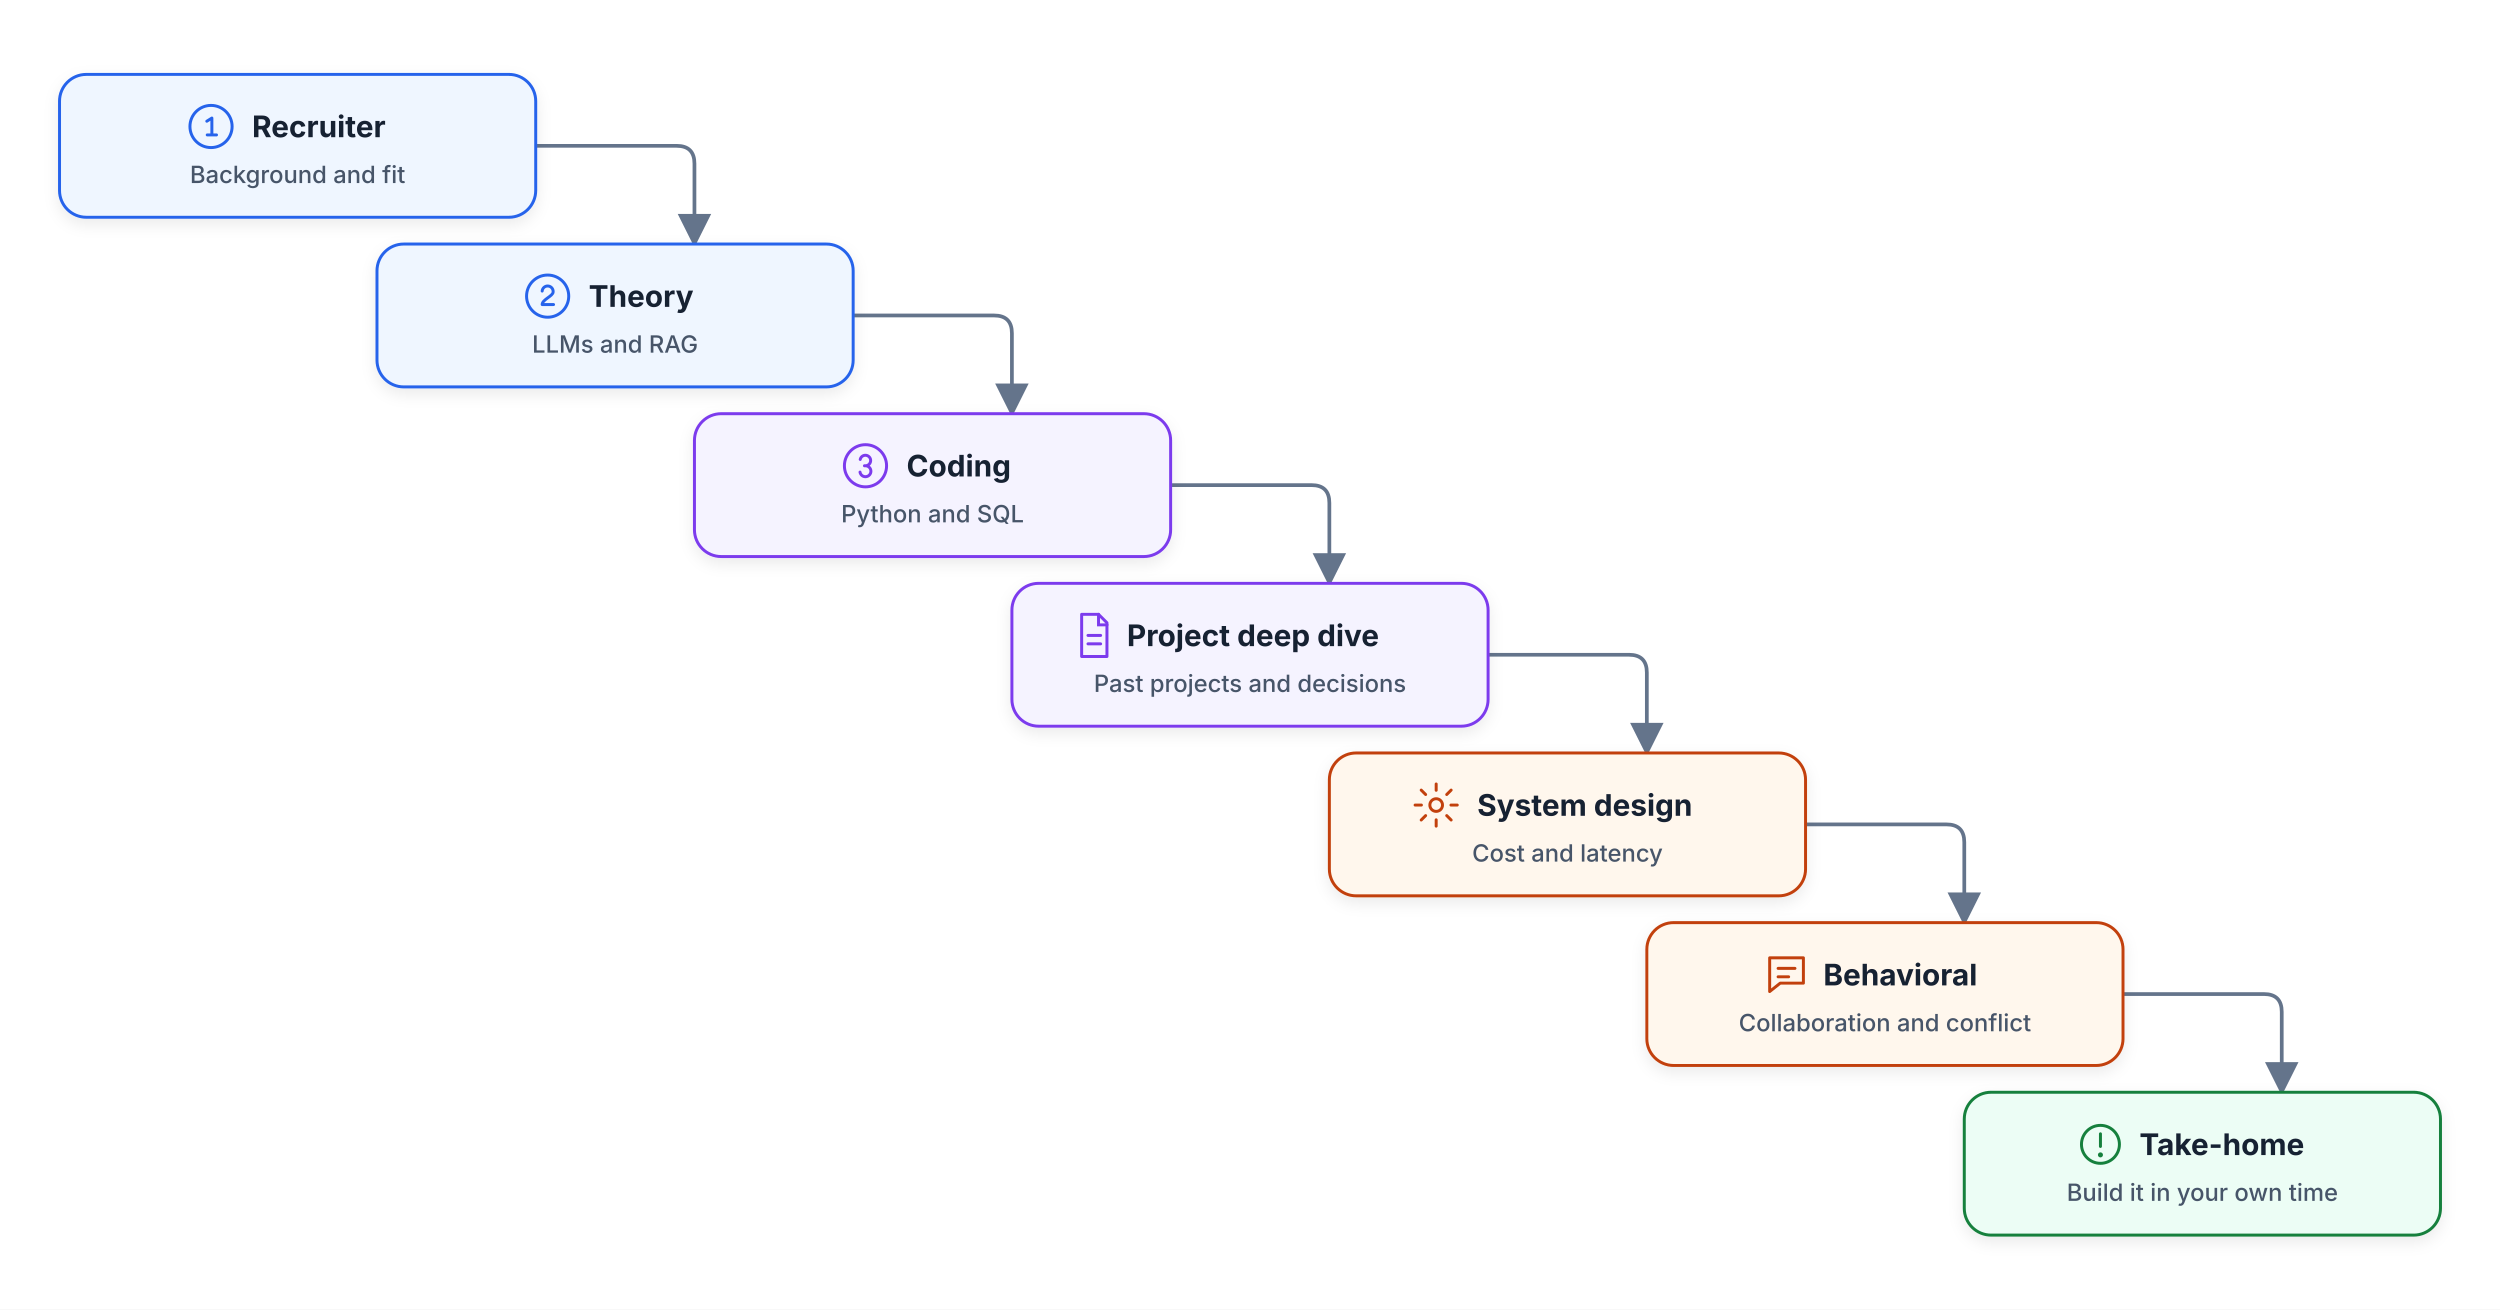
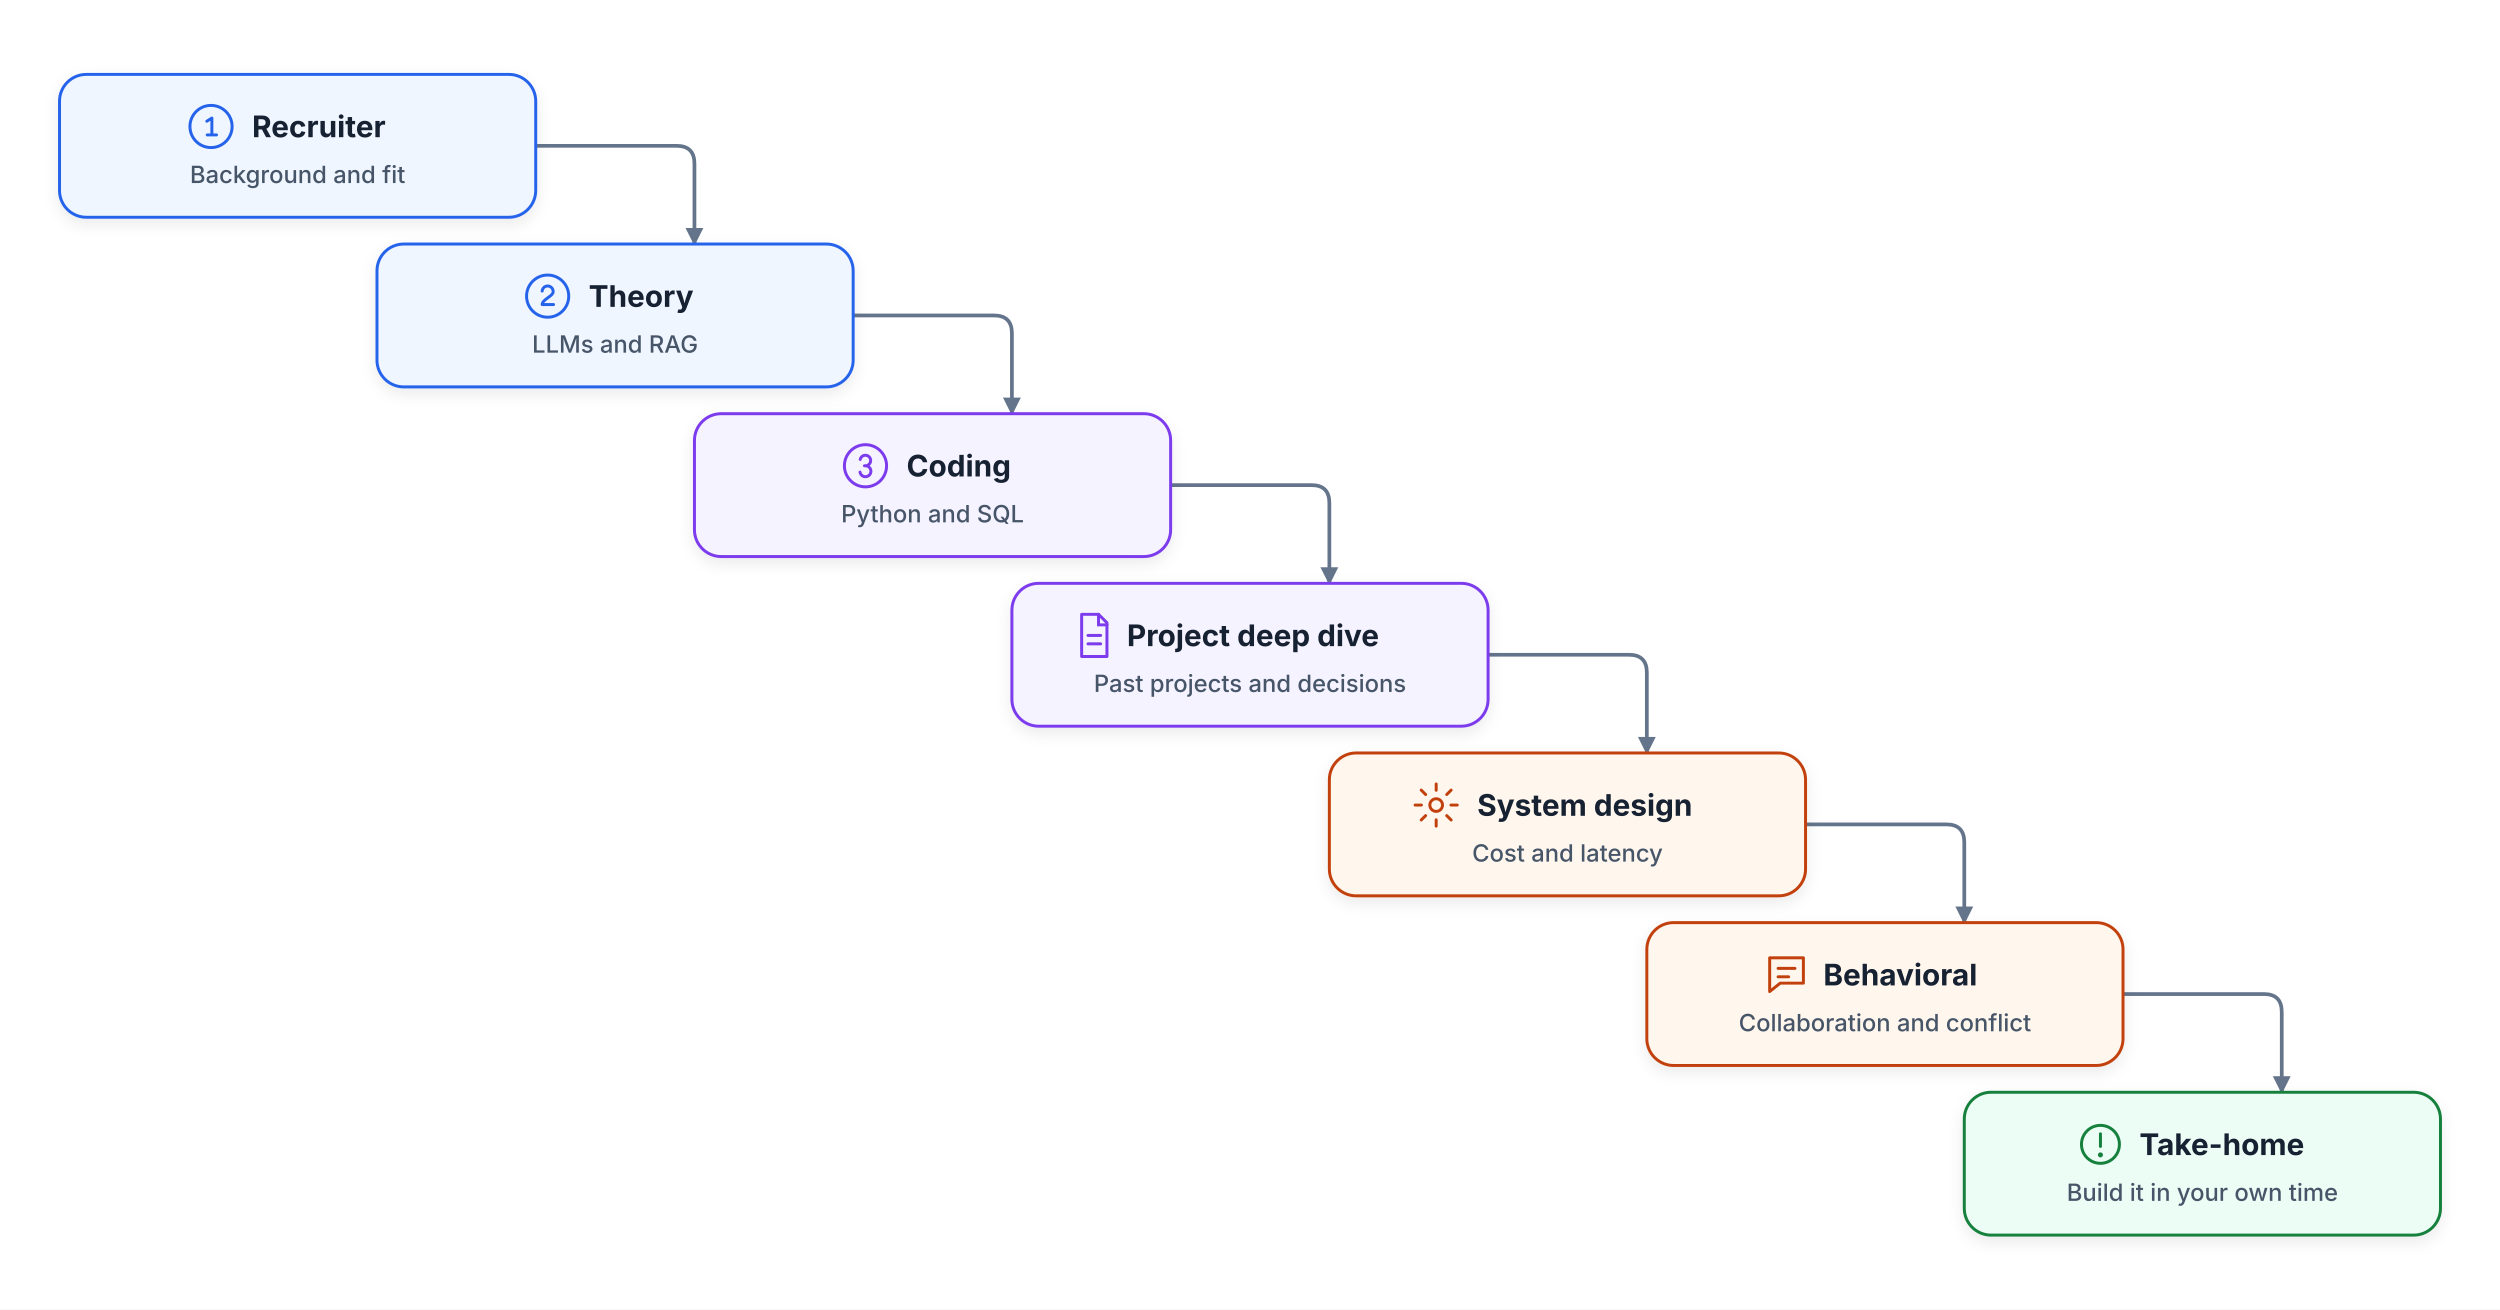
<svg xmlns="http://www.w3.org/2000/svg" width="1680" height="880" viewBox="0 0 1680 880" role="img" aria-labelledby="title desc">
  <defs>
    <filter id="shadow" x="-20%" y="-20%" width="140%" height="150%">
      <feDropShadow dx="0" dy="4" stdDeviation="5" flood-color="#0f172a" flood-opacity="0.08" />
    </filter>
-     <marker id="arrow-purple" viewBox="0 0 10 10" refX="9" refY="5" markerWidth="9" markerHeight="9" orient="auto">
+     <marker id="arrow-purple" viewBox="0 0 10 10" refX="9" refY="5" markerUnits="userSpaceOnUse" markerWidth="12" markerHeight="12" orient="auto">
      <path d="M0 0 10 5 0 10Z" fill="#7c3aed" />
    </marker>
-     <marker id="arrow-blue" viewBox="0 0 10 10" refX="9" refY="5" markerWidth="9" markerHeight="9" orient="auto">
+     <marker id="arrow-blue" viewBox="0 0 10 10" refX="9" refY="5" markerUnits="userSpaceOnUse" markerWidth="12" markerHeight="12" orient="auto">
      <path d="M0 0 10 5 0 10Z" fill="#2563eb" />
    </marker>
-     <marker id="arrow-amber" viewBox="0 0 10 10" refX="9" refY="5" markerWidth="9" markerHeight="9" orient="auto">
+     <marker id="arrow-amber" viewBox="0 0 10 10" refX="9" refY="5" markerUnits="userSpaceOnUse" markerWidth="12" markerHeight="12" orient="auto">
      <path d="M0 0 10 5 0 10Z" fill="#c2410c" />
    </marker>
-     <marker id="arrow-green" viewBox="0 0 10 10" refX="9" refY="5" markerWidth="9" markerHeight="9" orient="auto">
+     <marker id="arrow-green" viewBox="0 0 10 10" refX="9" refY="5" markerUnits="userSpaceOnUse" markerWidth="12" markerHeight="12" orient="auto">
      <path d="M0 0 10 5 0 10Z" fill="#15803d" />
    </marker>
-     <marker id="arrow-red" viewBox="0 0 10 10" refX="9" refY="5" markerWidth="9" markerHeight="9" orient="auto">
+     <marker id="arrow-red" viewBox="0 0 10 10" refX="9" refY="5" markerUnits="userSpaceOnUse" markerWidth="12" markerHeight="12" orient="auto">
      <path d="M0 0 10 5 0 10Z" fill="#dc2626" />
    </marker>
-     <marker id="arrow-gray" viewBox="0 0 10 10" refX="9" refY="5" markerWidth="9" markerHeight="9" orient="auto">
+     <marker id="arrow-gray" viewBox="0 0 10 10" refX="9" refY="5" markerUnits="userSpaceOnUse" markerWidth="12" markerHeight="12" orient="auto">
      <path d="M0 0 10 5 0 10Z" fill="#64748b" />
    </marker>
    <symbol id="icon-document" viewBox="0 0 24 24">
      <path d="M6 2h8l4 4v16H6Z" fill="none" stroke="currentColor" stroke-width="2" stroke-linejoin="round" />
      <path d="M14 2v5h4M9 12h6M9 16h6" fill="none" stroke="currentColor" stroke-width="2" stroke-linecap="round" />
    </symbol>
    <symbol id="icon-issue" viewBox="0 0 24 24">
      <circle cx="12" cy="12" r="9" fill="none" stroke="currentColor" stroke-width="2" />
      <path d="M12 7v6" stroke="currentColor" stroke-width="2" stroke-linecap="round" />
      <circle cx="12" cy="17" r="1.2" fill="currentColor" />
    </symbol>
    <symbol id="icon-message" viewBox="0 0 24 24">
      <path d="M4 4h16v12H9l-5 4Z" fill="none" stroke="currentColor" stroke-width="2" stroke-linecap="round" stroke-linejoin="round" />
      <path d="M8 9h8M8 13h5" fill="none" stroke="currentColor" stroke-width="2" stroke-linecap="round" />
    </symbol>
    <symbol id="icon-number-1" viewBox="0 0 24 24">
      <circle cx="12" cy="12" r="10" fill="none" stroke="currentColor" stroke-width="2" />
      <path d="M10 9.5 12.4 8v8M10.2 16h4.4" fill="none" stroke="currentColor" stroke-width="2" stroke-linecap="round" stroke-linejoin="round" />
    </symbol>
    <symbol id="icon-number-2" viewBox="0 0 24 24">
      <circle cx="12" cy="12" r="10" fill="none" stroke="currentColor" stroke-width="2" />
      <path d="M9.4 9.6a2.6 2.6 0 1 1 5.2.4c0 2-5.2 3.6-5.2 6h5.4" fill="none" stroke="currentColor" stroke-width="2" stroke-linecap="round" stroke-linejoin="round" />
    </symbol>
    <symbol id="icon-number-3" viewBox="0 0 24 24">
      <circle cx="12" cy="12" r="10" fill="none" stroke="currentColor" stroke-width="2" />
      <path d="M9.5 9a2.5 2.5 0 1 1 2.7 3h-.7.7a2.6 2.6 0 1 1-2.8 3" fill="none" stroke="currentColor" stroke-width="2" stroke-linecap="round" stroke-linejoin="round" />
    </symbol>
    <symbol id="icon-settings" viewBox="0 0 24 24">
      <circle cx="12" cy="12" r="3" fill="none" stroke="currentColor" stroke-width="2" />
      <path d="M12 2v3M12 19v3M2 12h3M19 12h3M4.9 4.9 7 7M17 17l2.1 2.1M19.1 4.9 17 7M7 17l-2.1 2.1" fill="none" stroke="currentColor" stroke-width="2" stroke-linecap="round" />
    </symbol>
    <style>
      text { font-family: system-ui, -apple-system, BlinkMacSystemFont, "Segoe UI", sans-serif; fill: #172033; }
      symbol [stroke] { vector-effect: non-scaling-stroke; }
      .node rect { stroke-width: 2; }
      .node-boundary rect { stroke-width: 2; stroke-dasharray: 8 8; }
      .boundary-title { font-size: 16px; font-weight: 750; text-anchor: start; }
      .node-title { font-weight: 750; text-anchor: middle; }
      .node-title.icon-copy { text-anchor: start; }
      .node-subtitle { font-weight: 500; fill: #475569; text-anchor: middle; }
      .eyebrow { font-weight: 750; letter-spacing: 1px; fill: #475569; text-anchor: middle; }
      .mention-icon { font-size: 27px; font-weight: 750; text-anchor: middle; }
      .standalone-mention { font-size: 52px; font-weight: 750; text-anchor: middle; }
      .icon-node-title { font-size: 16px; font-weight: 750; text-anchor: middle; }
      .edge { fill: none; stroke-width: 2.5; stroke-linecap: round; stroke-linejoin: round; }
      .edge-label rect { stroke-width: 2; }
      .edge-label text { font-size: 14px; font-weight: 750; text-anchor: middle; dominant-baseline: central; }
      .divider { stroke: #cbd5e1; stroke-width: 2; stroke-dasharray: 6 8; stroke-linecap: round; }
      .center-annotation { fill: #f1f5f9; stroke: none; }
      .center-title { font-weight: 800; letter-spacing: 0.08em; fill: #334155; text-anchor: middle; }
      .center-detail { font-weight: 600; fill: #475569; text-anchor: middle; }
    </style>
  </defs>
  <rect width="1680" height="880" fill="#ffffff" />
  <path class="edge" d="M360 98H454.67Q466.67 98 466.67 110V164" stroke="#64748b" marker-end="url(#arrow-gray)" />
  <path class="edge" d="M573.33 212H668Q680 212 680 224V278" stroke="#64748b" marker-end="url(#arrow-gray)" />
  <path class="edge" d="M786.67 326H881.33Q893.33 326 893.33 338V392" stroke="#64748b" marker-end="url(#arrow-gray)" />
  <path class="edge" d="M1000 440H1094.67Q1106.67 440 1106.67 452V506" stroke="#64748b" marker-end="url(#arrow-gray)" />
  <path class="edge" d="M1213.33 554H1308Q1320 554 1320 566V620" stroke="#64748b" marker-end="url(#arrow-gray)" />
  <path class="edge" d="M1426.67 668H1521.33Q1533.33 668 1533.33 680V734" stroke="#64748b" marker-end="url(#arrow-gray)" />
  <g class="node node-blue" transform="translate(40 50)" filter="url(#shadow)">
    <rect width="320" height="96" rx="18" fill="#eff6ff" stroke="#2563eb" />
    <use href="#icon-number-1" x="84.81" y="18" width="34" height="34" color="#2563eb" />
    <text class="node-title icon-copy" x="129.38" y="42.2" font-size="20">Recruiter</text>
    <text class="node-subtitle" x="160" y="73" font-size="16">Background and fit</text>
  </g>
  <g class="node node-blue" transform="translate(253.33 164)" filter="url(#shadow)">
    <rect width="320" height="96" rx="18" fill="#eff6ff" stroke="#2563eb" />
    <use href="#icon-number-2" x="97.69" y="18" width="34" height="34" color="#2563eb" />
    <text class="node-title icon-copy" x="142.26" y="42.2" font-size="20">Theory</text>
    <text class="node-subtitle" x="160" y="73" font-size="16">LLMs and RAG</text>
  </g>
  <g class="node node-purple" transform="translate(466.67 278)" filter="url(#shadow)">
    <rect width="320" height="96" rx="18" fill="#f5f3ff" stroke="#7c3aed" />
    <use href="#icon-number-3" x="97.94" y="18" width="34" height="34" color="#7c3aed" />
    <text class="node-title icon-copy" x="142.51" y="42.2" font-size="20">Coding</text>
    <text class="node-subtitle" x="160" y="73" font-size="16">Python and SQL</text>
  </g>
  <g class="node node-purple" transform="translate(680 392)" filter="url(#shadow)">
    <rect width="320" height="96" rx="18" fill="#f5f3ff" stroke="#7c3aed" />
    <use href="#icon-document" x="38.37" y="18" width="34" height="34" color="#7c3aed" />
    <text class="node-title icon-copy" x="77.3" y="42.2" font-size="20">Project deep dive</text>
    <text class="node-subtitle" x="160" y="73" font-size="16">Past projects and decisions</text>
  </g>
  <g class="node node-amber" transform="translate(893.33 506)" filter="url(#shadow)">
    <rect width="320" height="96" rx="18" fill="#fff7ed" stroke="#c2410c" />
    <use href="#icon-settings" x="54.78" y="18" width="34" height="34" color="#c2410c" />
    <text class="node-title icon-copy" x="99.35" y="42.2" font-size="20">System design</text>
    <text class="node-subtitle" x="160" y="73" font-size="16">Cost and latency</text>
  </g>
  <g class="node node-amber" transform="translate(1106.67 620)" filter="url(#shadow)">
    <rect width="320" height="96" rx="18" fill="#fff7ed" stroke="#c2410c" />
    <use href="#icon-message" x="76.88" y="18" width="34" height="34" color="#c2410c" />
    <text class="node-title icon-copy" x="118.62" y="42.2" font-size="20">Behavioral</text>
    <text class="node-subtitle" x="160" y="73" font-size="16">Collaboration and conflict</text>
  </g>
  <g class="node node-green" transform="translate(1320 734)" filter="url(#shadow)">
    <rect width="320" height="96" rx="18" fill="#ecfdf5" stroke="#15803d" />
    <use href="#icon-issue" x="74.5" y="18" width="34" height="34" color="#15803d" />
    <text class="node-title icon-copy" x="117.68" y="42.2" font-size="20">Take-home</text>
    <text class="node-subtitle" x="160" y="73" font-size="16">Build it in your own time</text>
  </g>
</svg>
